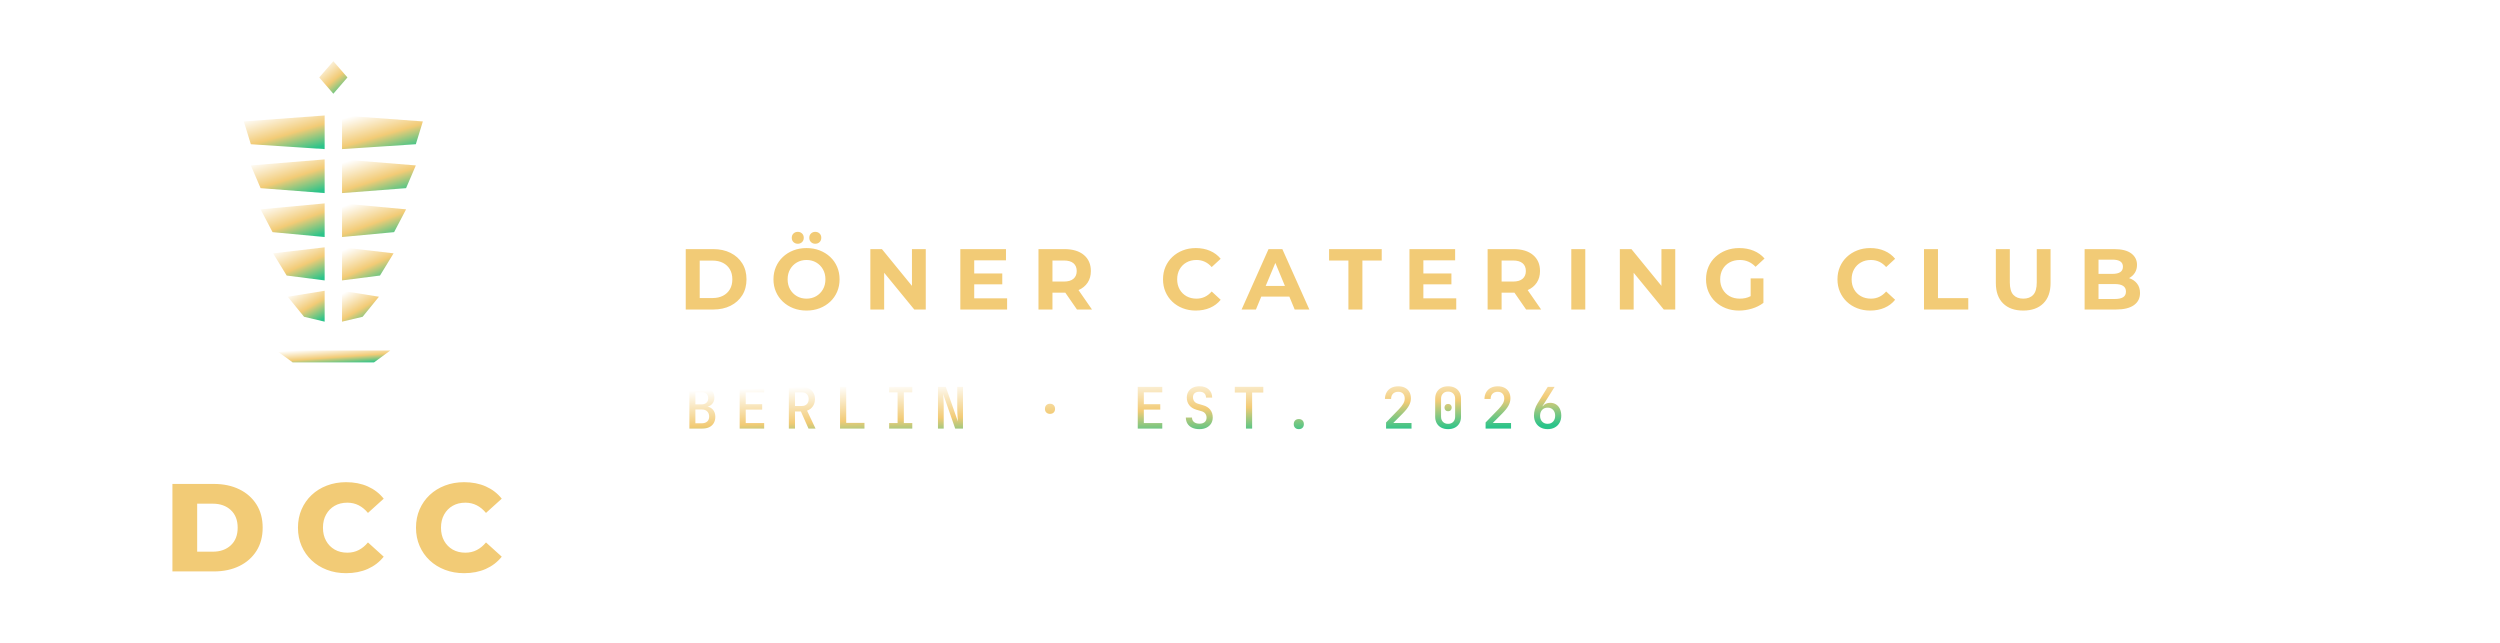
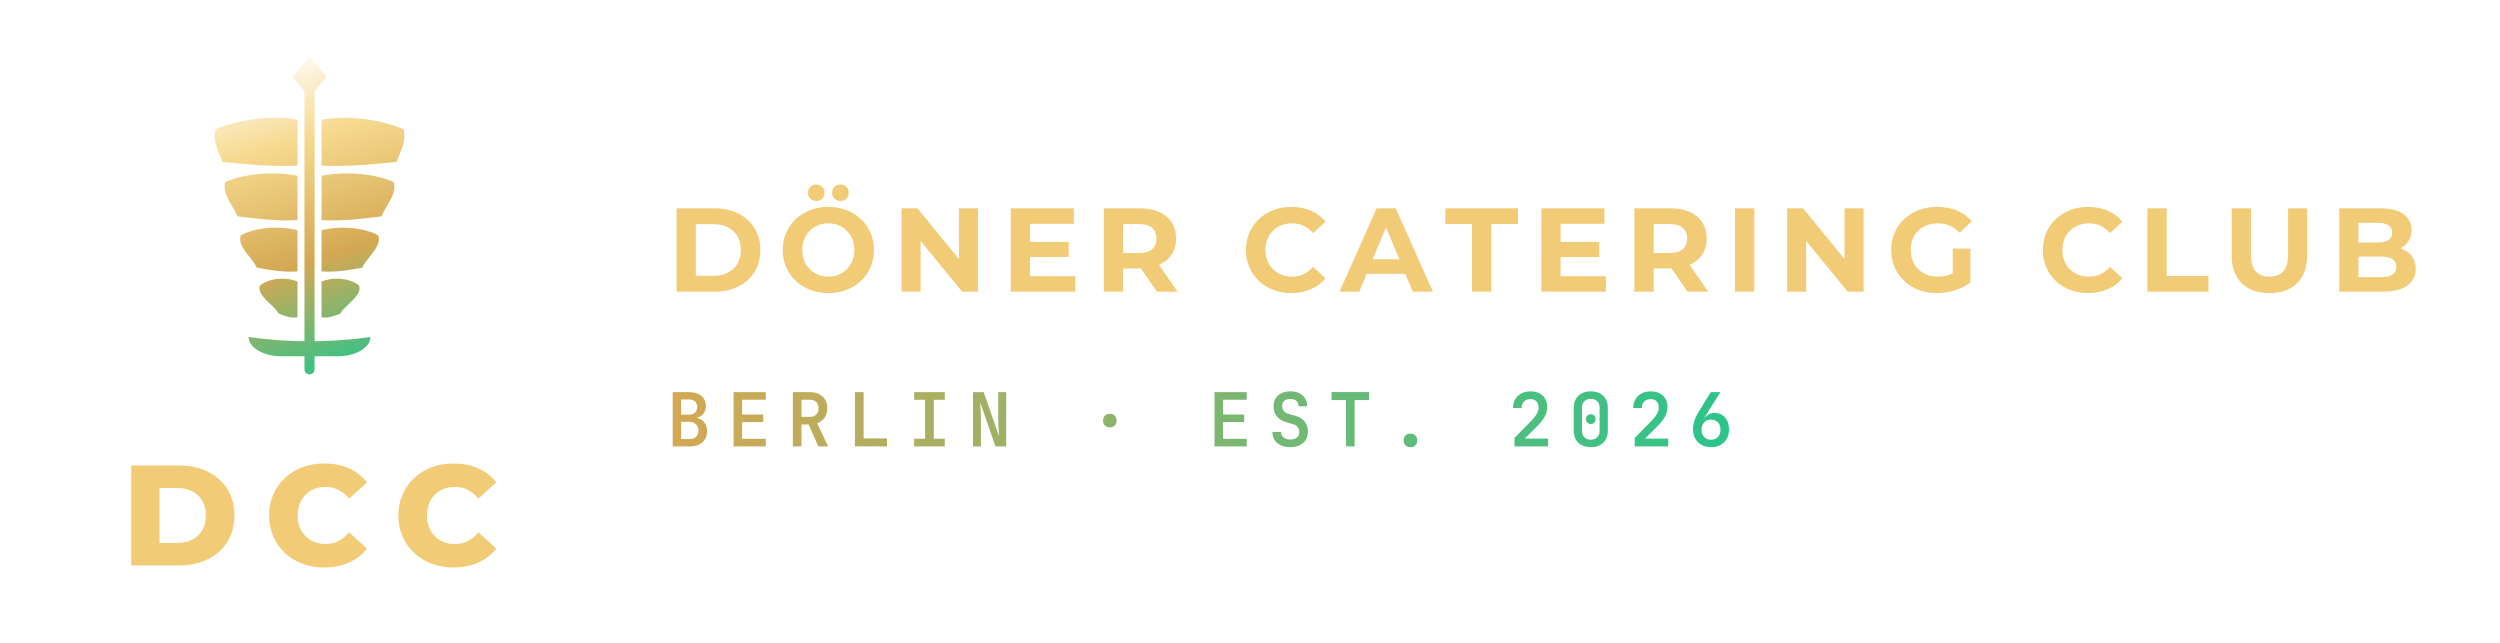
<svg xmlns="http://www.w3.org/2000/svg" viewBox="0 0 420 108" width="420" height="108" role="img" aria-label="DCC Döner Catering Club — logo-primary (ember)">
  <defs>
-     <linearGradient id="dcc-spit-logo-primary-ember" x1="15%" y1="0%" x2="85%" y2="100%">
+     <linearGradient id="dcc-spit-logo-primary-ember" gradientUnits="userSpaceOnUse" x1="43.93" y1="9.35" x2="60.07" y2="62.27">
      <stop offset="0%" stop-color="#FFFFFF" />
-       <stop offset="56%" stop-color="#F2CB76" />
+       <stop offset="28%" stop-color="#F6D98E" />
+       <stop offset="64%" stop-color="#D4A853" />
+       <stop offset="100%" stop-color="#2BC48A" />
+     </linearGradient>
+     <linearGradient id="dcc-spit-logo-primary-ember-text" gradientUnits="userSpaceOnUse" x1="112.00" y1="0.00" x2="291.00" y2="0.00">
+       <stop offset="0%" stop-color="#D4A853" />
      <stop offset="100%" stop-color="#2BC48A" />
    </linearGradient>
  </defs>
-   <line x1="56.00" y1="13.47" x2="56.00" y2="64.07" stroke="url(#dcc-spit-logo-primary-ember)" stroke-width="1.37" stroke-linecap="round" />
-   <polygon points="56.00,10.28 58.37,13.01 56.00,15.75 53.63,13.01" fill="url(#dcc-spit-logo-primary-ember)" />
-   <path d="M 54.54,19.40 L 40.96,20.40 L 42.14,24.23 L 54.54,25.05 Z" fill="url(#dcc-spit-logo-primary-ember)" />
-   <path d="M 57.46,19.40 L 71.04,20.40 L 69.86,24.23 L 57.46,25.05 Z" fill="url(#dcc-spit-logo-primary-ember)" />
-   <path d="M 54.54,26.78 L 42.14,27.79 L 43.78,31.61 L 54.54,32.44 Z" fill="url(#dcc-spit-logo-primary-ember)" />
-   <path d="M 57.46,26.78 L 69.86,27.79 L 68.22,31.61 L 57.46,32.44 Z" fill="url(#dcc-spit-logo-primary-ember)" />
-   <path d="M 54.54,34.17 L 43.78,35.17 L 45.79,39.00 L 54.54,39.82 Z" fill="url(#dcc-spit-logo-primary-ember)" />
-   <path d="M 57.46,34.17 L 68.22,35.17 L 66.21,39.00 L 57.46,39.82 Z" fill="url(#dcc-spit-logo-primary-ember)" />
-   <path d="M 54.54,41.55 L 45.88,42.56 L 48.16,46.29 L 54.54,47.11 Z" fill="url(#dcc-spit-logo-primary-ember)" />
-   <path d="M 57.46,41.55 L 66.12,42.56 L 63.84,46.29 L 57.46,47.11 Z" fill="url(#dcc-spit-logo-primary-ember)" />
-   <path d="M 54.54,48.85 L 48.34,49.85 L 51.08,53.22 L 54.54,54.04 Z" fill="url(#dcc-spit-logo-primary-ember)" />
-   <path d="M 57.46,48.85 L 63.66,49.85 L 60.92,53.22 L 57.46,54.04 Z" fill="url(#dcc-spit-logo-primary-ember)" />
-   <path d="M 46.43,58.88 L 65.57,58.88 L 62.84,60.88 L 49.16,60.88 Z" fill="url(#dcc-spit-logo-primary-ember)" />
-   <path d="M28.967 96.0V81.3H35.918Q38.354 81.3 40.202 82.203Q42.05 83.106 43.09 84.754Q44.129 86.403 44.129 88.65Q44.129 90.897 43.09 92.546Q42.05 94.194 40.202 95.097Q38.354 96.0 35.918 96.0ZM33.125 92.682H35.75Q37.619 92.682 38.774 91.611Q39.929 90.54 39.929 88.65Q39.929 86.76 38.774 85.689Q37.619 84.618 35.75 84.618H33.125ZM58.142 96.294Q56.399 96.294 54.919 95.727Q53.438 95.16 52.357 94.142Q51.275 93.123 50.666 91.727Q50.057 90.33 50.057 88.65Q50.057 86.97 50.666 85.573Q51.275 84.177 52.357 83.159Q53.438 82.14 54.919 81.573Q56.399 81.006 58.142 81.006Q60.179 81.006 61.785 81.72Q63.392 82.434 64.463 83.778L61.817 86.172Q61.124 85.332 60.263 84.891Q59.402 84.45 58.352 84.45Q57.134 84.45 56.221 84.975Q55.307 85.5 54.782 86.445Q54.257 87.39 54.257 88.65Q54.257 89.91 54.782 90.855Q55.307 91.8 56.221 92.325Q57.134 92.85 58.352 92.85Q59.402 92.85 60.263 92.409Q61.124 91.968 61.817 91.128L64.463 93.522Q63.392 94.866 61.785 95.58Q60.179 96.294 58.142 96.294ZM77.972 96.294Q76.229 96.294 74.749 95.727Q73.268 95.16 72.186 94.142Q71.105 93.123 70.496 91.727Q69.887 90.33 69.887 88.65Q69.887 86.97 70.496 85.573Q71.105 84.177 72.186 83.159Q73.268 82.14 74.749 81.573Q76.229 81.006 77.972 81.006Q80.009 81.006 81.615 81.72Q83.222 82.434 84.293 83.778L81.647 86.172Q80.954 85.332 80.093 84.891Q79.232 84.45 78.182 84.45Q76.964 84.45 76.05 84.975Q75.137 85.5 74.612 86.445Q74.087 87.39 74.087 88.65Q74.087 89.91 74.612 90.855Q75.137 91.8 76.05 92.325Q76.964 92.85 78.182 92.85Q79.232 92.85 80.093 92.409Q80.954 91.968 81.647 91.128L84.293 93.522Q83.222 94.866 81.615 95.58Q80.009 96.294 77.972 96.294Z" fill="#F2CB76" />
-   <path d="M115.204 52.0V41.85H119.814Q121.468 41.85 122.729 42.481Q123.99 43.111 124.701 44.25Q125.412 45.388 125.412 46.925Q125.412 48.462 124.701 49.6Q123.99 50.739 122.729 51.369Q121.468 52.0 119.814 52.0ZM117.552 50.072H119.698Q120.713 50.072 121.46 49.687Q122.207 49.303 122.62 48.6Q123.034 47.897 123.034 46.925Q123.034 45.953 122.62 45.25Q122.207 44.547 121.46 44.163Q120.713 43.779 119.698 43.779H117.552ZM135.496 52.174Q134.293 52.174 133.285 51.782Q132.277 51.391 131.523 50.68Q130.769 49.97 130.356 49.013Q129.942 48.056 129.942 46.925Q129.942 45.794 130.356 44.837Q130.769 43.88 131.523 43.169Q132.277 42.459 133.285 42.068Q134.293 41.676 135.496 41.676Q136.7 41.676 137.707 42.068Q138.715 42.459 139.469 43.162Q140.223 43.865 140.636 44.83Q141.05 45.794 141.05 46.925Q141.05 48.056 140.636 49.02Q140.223 49.984 139.469 50.688Q138.715 51.391 137.707 51.782Q136.7 52.174 135.496 52.174ZM135.496 50.173Q136.395 50.173 137.113 49.76Q137.831 49.346 138.251 48.614Q138.672 47.882 138.672 46.925Q138.672 45.968 138.251 45.236Q137.831 44.504 137.113 44.09Q136.395 43.677 135.496 43.677Q134.597 43.677 133.879 44.09Q133.162 44.504 132.741 45.236Q132.321 45.968 132.321 46.925Q132.321 47.882 132.741 48.614Q133.162 49.346 133.879 49.76Q134.597 50.173 135.496 50.173ZM134.032 40.951Q133.597 40.951 133.307 40.675Q133.017 40.4 133.017 39.951Q133.017 39.501 133.307 39.226Q133.597 38.95 134.032 38.95Q134.452 38.95 134.742 39.226Q135.032 39.501 135.032 39.951Q135.032 40.4 134.742 40.675Q134.452 40.951 134.032 40.951ZM136.961 40.951Q136.54 40.951 136.25 40.675Q135.96 40.4 135.96 39.951Q135.96 39.501 136.25 39.226Q136.54 38.95 136.961 38.95Q137.396 38.95 137.686 39.226Q137.976 39.501 137.976 39.951Q137.976 40.4 137.686 40.675Q137.396 40.951 136.961 40.951ZM146.219 52.0V41.85H148.162L153.208 48.027V41.85H155.528V52.0H153.599L148.539 45.823V52.0ZM161.335 52.0V41.85H169.005V43.735H163.669V45.939H168.382V47.766H163.669V50.115H169.194V52.0ZM174.464 52.0V41.85H178.8Q180.917 41.85 182.091 42.836Q183.266 43.822 183.266 45.533Q183.266 46.664 182.722 47.483Q182.178 48.303 181.192 48.737L183.454 52.0H180.931L178.974 49.172Q178.916 49.172 178.858 49.172H176.813V52.0ZM176.813 47.302H178.727Q179.8 47.302 180.344 46.831Q180.888 46.359 180.888 45.533Q180.888 44.692 180.344 44.228Q179.8 43.764 178.727 43.764H176.813ZM200.883 52.174Q199.708 52.174 198.7 51.782Q197.693 51.391 196.953 50.688Q196.214 49.984 195.8 49.028Q195.387 48.071 195.387 46.925Q195.387 45.779 195.8 44.822Q196.214 43.865 196.96 43.162Q197.707 42.459 198.708 42.068Q199.708 41.676 200.897 41.676Q202.217 41.676 203.29 42.14Q204.363 42.604 205.073 43.474L203.565 44.866Q202.521 43.677 201.013 43.677Q200.056 43.677 199.324 44.09Q198.592 44.504 198.178 45.236Q197.765 45.968 197.765 46.925Q197.765 47.882 198.178 48.614Q198.592 49.346 199.324 49.76Q200.056 50.173 201.013 50.173Q202.521 50.173 203.565 48.969L205.073 50.361Q204.363 51.246 203.29 51.71Q202.217 52.174 200.883 52.174ZM208.589 52.0 213.113 41.85H215.433L219.972 52.0H217.507L216.608 49.825H211.895L210.996 52.0ZM212.635 48.041H215.868L214.259 44.17ZM226.533 52.0V43.764H223.285V41.85H232.13V43.764H228.882V52.0ZM236.791 52.0V41.85H244.462V43.735H239.126V45.939H243.838V47.766H239.126V50.115H244.65V52.0ZM249.921 52.0V41.85H254.256Q256.373 41.85 257.548 42.836Q258.722 43.822 258.722 45.533Q258.722 46.664 258.178 47.483Q257.635 48.303 256.649 48.737L258.911 52.0H256.388L254.43 49.172Q254.372 49.172 254.314 49.172H252.27V52.0ZM252.27 47.302H254.184Q255.257 47.302 255.8 46.831Q256.344 46.359 256.344 45.533Q256.344 44.692 255.8 44.228Q255.257 43.764 254.184 43.764H252.27ZM263.978 52.0V41.85H266.327V52.0ZM272.134 52.0V41.85H274.077L279.123 48.027V41.85H281.443V52.0H279.515L274.454 45.823V52.0ZM292.151 52.174Q290.948 52.174 289.94 51.782Q288.932 51.391 288.185 50.688Q287.439 49.984 287.025 49.028Q286.612 48.071 286.612 46.925Q286.612 45.779 287.025 44.822Q287.439 43.865 288.192 43.162Q288.947 42.459 289.962 42.068Q290.977 41.676 292.195 41.676Q293.529 41.676 294.616 42.126Q295.704 42.575 296.443 43.431L294.935 44.822Q293.848 43.677 292.311 43.677Q291.325 43.677 290.578 44.083Q289.831 44.489 289.411 45.221Q288.99 45.953 288.99 46.925Q288.99 47.867 289.411 48.607Q289.831 49.346 290.571 49.76Q291.31 50.173 292.282 50.173Q292.76 50.173 293.217 50.079Q293.674 49.984 294.109 49.752V46.766H296.255V50.883Q295.414 51.522 294.326 51.848Q293.239 52.174 292.151 52.174ZM314.19 52.174Q313.016 52.174 312.008 51.782Q311 51.391 310.261 50.688Q309.522 49.984 309.108 49.028Q308.695 48.071 308.695 46.925Q308.695 45.779 309.108 44.822Q309.522 43.865 310.268 43.162Q311.015 42.459 312.015 42.068Q313.016 41.676 314.205 41.676Q315.524 41.676 316.597 42.14Q317.671 42.604 318.381 43.474L316.873 44.866Q315.829 43.677 314.321 43.677Q313.364 43.677 312.632 44.09Q311.899 44.504 311.486 45.236Q311.073 45.968 311.073 46.925Q311.073 47.882 311.486 48.614Q311.899 49.346 312.632 49.76Q313.364 50.173 314.321 50.173Q315.829 50.173 316.873 48.969L318.381 50.361Q317.671 51.246 316.597 51.71Q315.524 52.174 314.19 52.174ZM323.231 52.0V41.85H325.58V50.086H330.67V52.0ZM339.899 52.174Q337.738 52.174 336.52 50.971Q335.302 49.767 335.302 47.534V41.85H337.651V47.447Q337.651 48.897 338.246 49.535Q338.84 50.173 339.913 50.173Q340.986 50.173 341.581 49.535Q342.175 48.897 342.175 47.447V41.85H344.495V47.534Q344.495 49.767 343.277 50.971Q342.059 52.174 339.899 52.174ZM350.215 52.0V41.85H355.174Q357.088 41.85 358.052 42.575Q359.017 43.3 359.017 44.489Q359.017 45.258 358.661 45.823Q358.306 46.389 357.683 46.722Q358.524 46.998 359.024 47.636Q359.524 48.273 359.524 49.23Q359.524 50.535 358.495 51.268Q357.465 52.0 355.464 52.0ZM352.55 50.231H355.29Q356.204 50.231 356.682 49.934Q357.161 49.636 357.161 48.984Q357.161 47.722 355.29 47.722H352.55ZM352.55 46.011H354.884Q356.653 46.011 356.653 44.808Q356.653 43.619 354.884 43.619H352.55Z" fill="#F2CB76" />
-   <path d="M115.815 72.0V64.992H117.883Q118.875 64.992 119.444 65.473Q120.014 65.955 120.014 66.801Q120.014 67.276 119.808 67.628Q119.602 67.98 119.236 68.172Q118.869 68.364 118.379 68.357V68.265Q118.91 68.255 119.312 68.464Q119.715 68.674 119.944 69.072Q120.174 69.47 120.174 70.028Q120.174 70.629 119.912 71.075Q119.649 71.521 119.165 71.76Q118.682 72.0 118.01 72.0ZM116.824 71.107H117.925Q118.489 71.107 118.815 70.807Q119.141 70.507 119.141 69.985Q119.141 69.449 118.815 69.121Q118.489 68.793 117.925 68.793H116.824ZM116.824 67.929H117.871Q118.386 67.929 118.684 67.653Q118.981 67.377 118.981 66.905Q118.981 66.431 118.687 66.158Q118.394 65.885 117.877 65.885H116.824ZM124.262 72.0V64.992H128.381V65.912H125.284V67.903H128.045V68.816H125.284V71.08H128.381V72.0ZM132.525 72.0V64.992H134.721Q135.382 64.992 135.876 65.248Q136.369 65.504 136.641 65.964Q136.914 66.423 136.914 67.043Q136.914 67.744 136.556 68.262Q136.197 68.779 135.584 68.986L137.01 72.0H135.828L134.547 69.122H133.559V72.0ZM133.559 68.203H134.721Q135.241 68.203 135.549 67.893Q135.857 67.582 135.857 67.063Q135.857 66.531 135.549 66.221Q135.241 65.911 134.721 65.911H133.559ZM141.126 72.0V64.992H142.163V71.046H145.23V72.0ZM149.376 72.0V71.075H150.795V65.917H149.376V64.992H153.264V65.917H151.845V71.075H153.264V72.0ZM157.578 72.0V64.992H158.888L160.931 70.819Q160.909 70.545 160.88 70.16Q160.852 69.775 160.835 69.363Q160.818 68.951 160.818 68.611V64.992H161.782V72.0H160.472L158.442 66.173Q158.464 66.426 158.486 66.798Q158.508 67.17 158.525 67.572Q158.542 67.974 158.542 68.323V72.0ZM176.4 69.527Q176.012 69.527 175.782 69.3Q175.551 69.073 175.551 68.692Q175.551 68.294 175.782 68.062Q176.012 67.83 176.4 67.83Q176.791 67.83 177.02 68.062Q177.249 68.294 177.249 68.692Q177.249 69.073 177.02 69.3Q176.791 69.527 176.4 69.527ZM191.142 72.0V64.992H195.261V65.912H192.164V67.903H194.925V68.816H192.164V71.08H195.261V72.0ZM201.507 72.096Q200.801 72.096 200.291 71.86Q199.781 71.624 199.503 71.186Q199.226 70.748 199.219 70.147H200.256Q200.256 70.623 200.59 70.9Q200.924 71.177 201.516 71.177Q202.074 71.177 202.389 70.908Q202.704 70.64 202.704 70.164Q202.704 69.776 202.488 69.488Q202.273 69.2 201.874 69.089L200.995 68.832Q200.223 68.614 199.803 68.08Q199.382 67.546 199.382 66.807Q199.382 66.227 199.645 65.797Q199.908 65.368 200.387 65.129Q200.865 64.889 201.515 64.889Q202.482 64.889 203.061 65.409Q203.639 65.928 203.646 66.797H202.609Q202.609 66.333 202.32 66.071Q202.031 65.808 201.502 65.808Q200.988 65.808 200.704 66.052Q200.419 66.297 200.419 66.736Q200.419 67.131 200.634 67.417Q200.848 67.704 201.249 67.821L202.145 68.088Q202.915 68.306 203.328 68.841Q203.741 69.376 203.741 70.13Q203.741 70.717 203.462 71.161Q203.183 71.604 202.681 71.85Q202.179 72.096 201.507 72.096ZM209.322 72.0V65.94H207.445V64.985H212.235V65.94H210.358V72.0ZM218.2 72.096Q217.812 72.096 217.582 71.869Q217.351 71.642 217.351 71.261Q217.351 70.863 217.582 70.631Q217.812 70.399 218.2 70.399Q218.591 70.399 218.82 70.631Q219.049 70.863 219.049 71.261Q219.049 71.642 218.82 71.869Q218.591 72.096 218.2 72.096ZM232.86 72.0V70.976L235.027 68.738Q235.528 68.213 235.761 67.796Q235.995 67.379 235.995 66.968Q235.995 66.431 235.702 66.127Q235.41 65.822 234.902 65.822Q234.342 65.822 234.023 66.141Q233.705 66.459 233.705 67.018H232.668Q232.681 66.367 232.961 65.89Q233.24 65.412 233.741 65.154Q234.241 64.896 234.91 64.896Q235.558 64.896 236.036 65.144Q236.513 65.391 236.772 65.843Q237.032 66.294 237.032 66.915Q237.032 67.536 236.709 68.133Q236.387 68.73 235.661 69.459L234.071 71.06H237.136V72.0ZM243.281 72.096Q242.62 72.096 242.131 71.839Q241.643 71.581 241.377 71.113Q241.11 70.645 241.11 70.018V66.974Q241.11 66.341 241.377 65.875Q241.643 65.41 242.131 65.153Q242.619 64.896 243.28 64.896Q243.95 64.896 244.433 65.153Q244.917 65.41 245.183 65.875Q245.45 66.341 245.45 66.974V70.018Q245.45 70.645 245.183 71.113Q244.917 71.581 244.43 71.839Q243.943 72.096 243.281 72.096ZM243.281 71.204Q243.819 71.204 244.14 70.876Q244.462 70.548 244.462 70.018V66.974Q244.462 66.444 244.14 66.116Q243.819 65.788 243.28 65.788Q242.741 65.788 242.42 66.116Q242.098 66.444 242.098 66.974V70.018Q242.098 70.548 242.421 70.876Q242.744 71.204 243.281 71.204ZM243.281 69.091Q243.009 69.091 242.842 68.92Q242.675 68.748 242.675 68.466Q242.675 68.194 242.842 68.028Q243.008 67.862 243.281 67.862Q243.554 67.862 243.719 68.028Q243.885 68.194 243.885 68.466Q243.885 68.748 243.719 68.919Q243.553 69.091 243.281 69.091ZM249.58 72.0V70.976L251.747 68.738Q252.248 68.213 252.481 67.796Q252.715 67.379 252.715 66.968Q252.715 66.431 252.422 66.127Q252.13 65.822 251.622 65.822Q251.062 65.822 250.743 66.141Q250.425 66.459 250.425 67.018H249.388Q249.401 66.367 249.681 65.89Q249.96 65.412 250.461 65.154Q250.961 64.896 251.63 64.896Q252.278 64.896 252.756 65.144Q253.233 65.391 253.492 65.843Q253.752 66.294 253.752 66.915Q253.752 67.536 253.429 68.133Q253.107 68.73 252.381 69.459L250.791 71.06H253.856V72.0ZM260.007 72.096Q259.316 72.096 258.798 71.807Q258.281 71.518 257.994 70.998Q257.707 70.478 257.707 69.791Q257.707 69.277 257.865 68.75Q258.024 68.222 258.322 67.746L260.024 64.992H261.177L259.147 68.22L259.194 68.251Q259.385 67.971 259.706 67.821Q260.027 67.671 260.426 67.671Q260.994 67.671 261.413 67.939Q261.833 68.206 262.063 68.691Q262.293 69.177 262.293 69.837Q262.293 70.512 262.006 71.021Q261.719 71.53 261.209 71.813Q260.7 72.096 260.007 72.096ZM260 71.198Q260.571 71.198 260.92 70.827Q261.268 70.455 261.268 69.843Q261.268 69.228 260.92 68.855Q260.572 68.482 260 68.482Q259.429 68.482 259.08 68.855Q258.732 69.228 258.732 69.843Q258.732 70.455 259.08 70.827Q259.428 71.198 260 71.198Z" fill="url(#dcc-spit-logo-primary-ember)" />
+   <rect x="51.15" y="14.46" width="1.70" height="48.44" rx="0.85" fill="url(#dcc-spit-logo-primary-ember)" />
+   <path d="M 52.00,9.35 Q 53.97,11.77 54.87,12.93 Q 53.97,14.10 52.00,16.25 Q 50.03,14.10 49.13,12.93 Q 50.03,11.77 52.00,9.35 Z" fill="url(#dcc-spit-logo-primary-ember)" />
+   <path d="M 49.98,20.11 C 43.79,19.03 37.86,20.92 36.21,21.73 C 35.63,23.69 36.88,25.77 37.38,27.20 C 40.53,27.51 45.57,28.05 49.98,27.82 Z" fill="url(#dcc-spit-logo-primary-ember)" />
+   <path d="M 54.02,20.11 C 60.21,19.03 66.14,20.92 67.79,21.73 C 68.37,23.69 67.12,25.77 66.62,27.20 C 63.47,27.51 58.43,28.05 54.02,27.82 Z" fill="url(#dcc-spit-logo-primary-ember)" />
+   <path d="M 49.98,29.53 C 44.51,28.45 39.29,29.80 37.83,30.61 C 37.24,32.67 39.40,34.85 39.89,36.35 C 42.41,36.66 46.45,37.20 49.98,36.98 Z" fill="url(#dcc-spit-logo-primary-ember)" />
+   <path d="M 54.02,29.53 C 59.49,28.45 64.71,29.80 66.17,30.61 C 66.76,32.67 64.60,34.85 64.11,36.35 C 61.59,36.66 57.55,37.20 54.02,36.98 Z" fill="url(#dcc-spit-logo-primary-ember)" />
+   <path d="M 49.98,38.68 C 45.68,37.60 41.57,38.77 40.43,39.58 C 39.84,41.51 42.63,43.56 43.12,44.96 C 44.83,45.27 47.58,45.81 49.98,45.59 Z" fill="url(#dcc-spit-logo-primary-ember)" />
+   <path d="M 54.02,38.68 C 58.32,37.60 62.43,38.77 63.57,39.58 C 64.16,41.51 61.37,43.56 60.88,44.96 C 59.17,45.27 56.42,45.81 54.02,45.59 Z" fill="url(#dcc-spit-logo-primary-ember)" />
+   <path d="M 49.98,47.29 C 47.14,46.21 44.42,47.20 43.66,48.01 C 43.07,49.69 46.30,51.46 46.80,52.67 C 47.59,52.99 48.87,53.53 49.98,53.30 Z" fill="url(#dcc-spit-logo-primary-ember)" />
+   <path d="M 54.02,47.29 C 56.86,46.21 59.58,47.20 60.34,48.01 C 60.93,49.69 57.70,51.46 57.20,52.67 C 56.41,52.99 55.13,53.53 54.02,53.30 Z" fill="url(#dcc-spit-logo-primary-ember)" />
+   <path d="M 41.77,56.62 Q 52.00,58.06 62.23,56.62 C 62.23,58.50 59.54,59.85 56.84,59.85 L 47.16,59.85 C 44.46,59.85 41.77,58.50 41.77,56.62 Z" fill="url(#dcc-spit-logo-primary-ember)" />
+   <path d="M22.048 95.0V78.2H29.992Q32.776 78.2 34.888 79.232Q37.0 80.264 38.188 82.148Q39.376 84.032 39.376 86.6Q39.376 89.168 38.188 91.052Q37.0 92.936 34.888 93.968Q32.776 95.0 29.992 95.0ZM26.8 91.208H29.8Q31.936 91.208 33.256 89.984Q34.576 88.76 34.576 86.6Q34.576 84.44 33.256 83.216Q31.936 81.992 29.8 81.992H26.8ZM54.448 95.336Q52.456 95.336 50.764 94.688Q49.072 94.04 47.836 92.876Q46.6 91.712 45.904 90.116Q45.208 88.52 45.208 86.6Q45.208 84.68 45.904 83.084Q46.6 81.488 47.836 80.324Q49.072 79.16 50.764 78.512Q52.456 77.864 54.448 77.864Q56.776 77.864 58.612 78.68Q60.448 79.496 61.672 81.032L58.648 83.768Q57.856 82.808 56.872 82.304Q55.888 81.8 54.688 81.8Q53.296 81.8 52.252 82.4Q51.208 83.0 50.608 84.08Q50.008 85.16 50.008 86.6Q50.008 88.04 50.608 89.12Q51.208 90.2 52.252 90.8Q53.296 91.4 54.688 91.4Q55.888 91.4 56.872 90.896Q57.856 90.392 58.648 89.432L61.672 92.168Q60.448 93.704 58.612 94.52Q56.776 95.336 54.448 95.336ZM76.168 95.336Q74.176 95.336 72.484 94.688Q70.792 94.04 69.556 92.876Q68.32 91.712 67.624 90.116Q66.928 88.52 66.928 86.6Q66.928 84.68 67.624 83.084Q68.32 81.488 69.556 80.324Q70.792 79.16 72.484 78.512Q74.176 77.864 76.168 77.864Q78.496 77.864 80.332 78.68Q82.168 79.496 83.392 81.032L80.368 83.768Q79.576 82.808 78.592 82.304Q77.608 81.8 76.408 81.8Q75.016 81.8 73.972 82.4Q72.928 83.0 72.328 84.08Q71.728 85.16 71.728 86.6Q71.728 88.04 72.328 89.12Q72.928 90.2 73.972 90.8Q75.016 91.4 76.408 91.4Q77.608 91.4 78.592 90.896Q79.576 90.392 80.368 89.432L83.392 92.168Q82.168 93.704 80.332 94.52Q78.496 95.336 76.168 95.336Z" fill="#F2CB76" />
+   <path d="M113.66 49.0V35.0H120.02Q122.3 35.0 124.04 35.87Q125.78 36.74 126.76 38.31Q127.74 39.88 127.74 42.0Q127.74 44.12 126.76 45.69Q125.78 47.26 124.04 48.13Q122.3 49.0 120.02 49.0ZM116.9 46.34H119.86Q121.26 46.34 122.29 45.81Q123.32 45.28 123.89 44.31Q124.46 43.34 124.46 42.0Q124.46 40.66 123.89 39.69Q123.32 38.72 122.29 38.19Q121.26 37.66 119.86 37.66H116.9ZM139.16 49.24Q137.5 49.24 136.11 48.7Q134.72 48.16 133.68 47.18Q132.64 46.2 132.07 44.88Q131.5 43.56 131.5 42.0Q131.5 40.44 132.07 39.12Q132.64 37.8 133.68 36.82Q134.72 35.84 136.11 35.3Q137.5 34.76 139.16 34.76Q140.82 34.76 142.21 35.3Q143.6 35.84 144.64 36.81Q145.68 37.78 146.25 39.11Q146.82 40.44 146.82 42.0Q146.82 43.56 146.25 44.89Q145.68 46.22 144.64 47.19Q143.6 48.16 142.21 48.7Q140.82 49.24 139.16 49.24ZM139.16 46.48Q140.4 46.48 141.39 45.91Q142.38 45.34 142.96 44.33Q143.54 43.32 143.54 42.0Q143.54 40.68 142.96 39.67Q142.38 38.66 141.39 38.09Q140.4 37.52 139.16 37.52Q137.92 37.52 136.93 38.09Q135.94 38.66 135.36 39.67Q134.78 40.68 134.78 42.0Q134.78 43.32 135.36 44.33Q135.94 45.34 136.93 45.91Q137.92 46.48 139.16 46.48ZM137.14 33.76Q136.54 33.76 136.14 33.38Q135.74 33.0 135.74 32.38Q135.74 31.76 136.14 31.38Q136.54 31.0 137.14 31.0Q137.72 31.0 138.12 31.38Q138.52 31.76 138.52 32.38Q138.52 33.0 138.12 33.38Q137.72 33.76 137.14 33.76ZM141.18 33.76Q140.6 33.76 140.2 33.38Q139.8 33.0 139.8 32.38Q139.8 31.76 140.2 31.38Q140.6 31.0 141.18 31.0Q141.78 31.0 142.18 31.38Q142.58 31.76 142.58 32.38Q142.58 33.0 142.18 33.38Q141.78 33.76 141.18 33.76ZM151.46 49.0V35.0H154.14L161.1 43.52V35.0H164.3V49.0H161.64L154.66 40.48V49.0ZM169.82 49.0V35.0H180.4V37.6H173.04V40.64H179.54V43.16H173.04V46.4H180.66V49.0ZM185.44 49.0V35.0H191.42Q194.34 35.0 195.96 36.36Q197.58 37.72 197.58 40.08Q197.58 41.64 196.83 42.77Q196.08 43.9 194.72 44.5L197.84 49.0H194.36L191.66 45.1Q191.58 45.1 191.5 45.1H188.68V49.0ZM188.68 42.52H191.32Q192.8 42.52 193.55 41.87Q194.3 41.22 194.3 40.08Q194.3 38.92 193.55 38.28Q192.8 37.64 191.32 37.64H188.68ZM216.9 49.24Q215.28 49.24 213.89 48.7Q212.5 48.16 211.48 47.19Q210.46 46.22 209.89 44.9Q209.32 43.58 209.32 42.0Q209.32 40.42 209.89 39.1Q210.46 37.78 211.49 36.81Q212.52 35.84 213.9 35.3Q215.28 34.76 216.92 34.76Q218.74 34.76 220.22 35.4Q221.7 36.04 222.68 37.24L220.6 39.16Q219.16 37.52 217.08 37.52Q215.76 37.52 214.75 38.09Q213.74 38.66 213.17 39.67Q212.6 40.68 212.6 42.0Q212.6 43.32 213.17 44.33Q213.74 45.34 214.75 45.91Q215.76 46.48 217.08 46.48Q219.16 46.48 220.6 44.82L222.68 46.74Q221.7 47.96 220.22 48.6Q218.74 49.24 216.9 49.24ZM225.04 49.0 231.28 35.0H234.48L240.74 49.0H237.34L236.1 46.0H229.6L228.36 49.0ZM230.62 43.54H235.08L232.86 38.2ZM247.3 49.0V37.64H242.82V35.0H255.02V37.64H250.54V49.0ZM258.96 49.0V35.0H269.54V37.6H262.18V40.64H268.68V43.16H262.18V46.4H269.8V49.0ZM274.58 49.0V35.0H280.56Q283.48 35.0 285.1 36.36Q286.72 37.72 286.72 40.08Q286.72 41.64 285.97 42.77Q285.22 43.9 283.86 44.5L286.98 49.0H283.5L280.8 45.1Q280.72 45.1 280.64 45.1H277.82V49.0ZM277.82 42.52H280.46Q281.94 42.52 282.69 41.87Q283.44 41.22 283.44 40.08Q283.44 38.92 282.69 38.28Q281.94 37.64 280.46 37.64H277.82ZM291.48 49.0V35.0H294.72V49.0ZM300.24 49.0V35.0H302.92L309.88 43.52V35.0H313.08V49.0H310.42L303.44 40.48V49.0ZM325.36 49.24Q323.7 49.24 322.31 48.7Q320.92 48.16 319.89 47.19Q318.86 46.22 318.29 44.9Q317.72 43.58 317.72 42.0Q317.72 40.42 318.29 39.1Q318.86 37.78 319.9 36.81Q320.94 35.84 322.34 35.3Q323.74 34.76 325.42 34.76Q327.26 34.76 328.76 35.38Q330.26 36.0 331.28 37.18L329.2 39.1Q327.7 37.52 325.58 37.52Q324.22 37.52 323.19 38.08Q322.16 38.64 321.58 39.65Q321 40.66 321 42.0Q321 43.3 321.58 44.32Q322.16 45.34 323.18 45.91Q324.2 46.48 325.54 46.48Q326.2 46.48 326.83 46.35Q327.46 46.22 328.06 45.9V41.78H331.02V47.46Q329.86 48.34 328.36 48.79Q326.86 49.24 325.36 49.24ZM350.78 49.24Q349.16 49.24 347.77 48.7Q346.38 48.16 345.36 47.19Q344.34 46.22 343.77 44.9Q343.2 43.58 343.2 42.0Q343.2 40.42 343.77 39.1Q344.34 37.78 345.37 36.81Q346.4 35.84 347.78 35.3Q349.16 34.76 350.8 34.76Q352.62 34.76 354.1 35.4Q355.58 36.04 356.56 37.24L354.48 39.16Q353.04 37.52 350.96 37.52Q349.64 37.52 348.63 38.09Q347.62 38.66 347.05 39.67Q346.48 40.68 346.48 42.0Q346.48 43.32 347.05 44.33Q347.62 45.34 348.63 45.91Q349.64 46.48 350.96 46.48Q353.04 46.48 354.48 44.82L356.56 46.74Q355.58 47.96 354.1 48.6Q352.62 49.24 350.78 49.24ZM360.76 49.0V35.0H364V46.36H371.02V49.0ZM381.26 49.24Q378.28 49.24 376.6 47.58Q374.92 45.92 374.92 42.84V35.0H378.16V42.72Q378.16 44.72 378.98 45.6Q379.8 46.48 381.28 46.48Q382.76 46.48 383.58 45.6Q384.4 44.72 384.4 42.72V35.0H387.6V42.84Q387.6 45.92 385.92 47.58Q384.24 49.24 381.26 49.24ZM393 49.0V35.0H399.84Q402.48 35.0 403.81 36.0Q405.14 37.0 405.14 38.64Q405.14 39.7 404.65 40.48Q404.16 41.26 403.3 41.72Q404.46 42.1 405.15 42.98Q405.84 43.86 405.84 45.18Q405.84 46.98 404.42 47.99Q403 49.0 400.24 49.0ZM396.22 46.56H400Q401.26 46.56 401.92 46.15Q402.58 45.74 402.58 44.84Q402.58 43.1 400 43.1H396.22ZM396.22 40.74H399.44Q401.88 40.74 401.88 39.08Q401.88 37.44 399.44 37.44H396.22Z" fill="#F2CB76" />
+   <path d="M113.013 75.0V65.875H115.756Q117.066 65.875 117.825 66.503Q118.584 67.131 118.584 68.227Q118.584 68.843 118.313 69.299Q118.042 69.754 117.567 70.004Q117.091 70.254 116.471 70.248V70.159Q117.146 70.147 117.667 70.412Q118.187 70.678 118.489 71.188Q118.791 71.697 118.791 72.418Q118.791 73.204 118.441 73.788Q118.091 74.371 117.447 74.685Q116.803 75.0 115.91 75.0ZM114.428 73.766H115.807Q116.515 73.766 116.925 73.389Q117.335 73.012 117.335 72.353Q117.335 71.681 116.925 71.273Q116.515 70.865 115.807 70.865H114.428ZM114.428 69.668H115.74Q116.384 69.668 116.756 69.323Q117.129 68.977 117.129 68.386Q117.129 67.79 116.76 67.449Q116.392 67.109 115.744 67.109H114.428ZM123.239 75.0V65.875H128.655V67.154H124.673V69.636H128.218V70.909H124.673V73.721H128.655V75.0ZM133.201 75.0V65.875H136.075Q136.96 65.875 137.617 66.209Q138.273 66.543 138.636 67.147Q138.998 67.751 138.998 68.566Q138.998 69.475 138.539 70.154Q138.08 70.833 137.294 71.111L139.123 75.0H137.483L135.855 71.313H134.652V75.0ZM134.652 70.03H136.075Q136.742 70.03 137.131 69.644Q137.52 69.258 137.52 68.605Q137.52 67.934 137.131 67.546Q136.742 67.159 136.075 67.159H134.652ZM143.627 75.0V65.875H145.084V73.654H149.015V75.0ZM153.574 75.0V73.709H155.415V67.166H153.574V65.875H158.726V67.166H156.885V73.709H158.726V75.0ZM163.459 75.0V65.875H165.263L167.863 73.356Q167.832 72.977 167.793 72.454Q167.753 71.931 167.729 71.381Q167.705 70.83 167.705 70.392V65.875H169.041V75.0H167.237L164.655 67.519Q164.686 67.864 164.716 68.361Q164.747 68.859 164.771 69.39Q164.795 69.921 164.795 70.373V75.0ZM186.45 71.794Q185.931 71.794 185.622 71.489Q185.313 71.183 185.313 70.671Q185.313 70.139 185.622 69.83Q185.931 69.52 186.45 69.52Q186.975 69.52 187.281 69.83Q187.587 70.139 187.587 70.671Q187.587 71.183 187.281 71.489Q186.975 71.794 186.45 71.794ZM204.039 75.0V65.875H209.455V67.154H205.473V69.636H209.018V70.909H205.473V73.721H209.455V75.0ZM216.778 75.125Q215.85 75.125 215.176 74.814Q214.502 74.503 214.135 73.929Q213.769 73.356 213.762 72.57H215.219Q215.219 73.158 215.638 73.5Q216.057 73.841 216.794 73.841Q217.493 73.841 217.887 73.509Q218.281 73.177 218.281 72.589Q218.281 72.106 218.007 71.748Q217.733 71.391 217.227 71.256L216.128 70.946Q215.091 70.664 214.523 69.959Q213.956 69.253 213.956 68.269Q213.956 67.504 214.304 66.938Q214.652 66.372 215.285 66.058Q215.918 65.743 216.781 65.743Q218.069 65.743 218.836 66.423Q219.602 67.103 219.609 68.243H218.152Q218.152 67.673 217.79 67.35Q217.428 67.027 216.763 67.027Q216.121 67.027 215.767 67.33Q215.413 67.633 215.413 68.18Q215.413 68.671 215.683 69.025Q215.952 69.38 216.454 69.521L217.582 69.844Q218.628 70.126 219.183 70.827Q219.738 71.529 219.738 72.536Q219.738 73.309 219.369 73.893Q219 74.478 218.335 74.801Q217.671 75.125 216.778 75.125ZM226.122 75.0V67.214H223.705V65.868H229.995V67.214H227.578V75.0ZM236.95 75.125Q236.431 75.125 236.122 74.82Q235.813 74.514 235.813 74.002Q235.813 73.47 236.122 73.16Q236.431 72.851 236.95 72.851Q237.475 72.851 237.781 73.16Q238.087 73.47 238.087 74.002Q238.087 74.514 237.781 74.82Q237.475 75.125 236.95 75.125ZM254.428 75.0V73.579L257.266 70.688Q257.89 70.042 258.184 69.523Q258.479 69.004 258.479 68.476Q258.479 67.808 258.115 67.431Q257.752 67.054 257.121 67.054Q256.426 67.054 256.031 67.452Q255.635 67.849 255.635 68.548H254.178Q254.192 67.69 254.56 67.062Q254.927 66.433 255.589 66.092Q256.25 65.75 257.137 65.75Q257.99 65.75 258.619 66.074Q259.247 66.399 259.591 66.986Q259.936 67.574 259.936 68.381Q259.936 69.205 259.512 69.99Q259.089 70.775 258.14 71.711L256.155 73.682H260.064V75.0ZM267.253 75.125Q266.379 75.125 265.736 74.788Q265.092 74.451 264.741 73.84Q264.389 73.229 264.389 72.41V68.465Q264.389 67.64 264.74 67.031Q265.091 66.422 265.735 66.086Q266.378 65.75 267.249 65.75Q268.133 65.75 268.771 66.086Q269.408 66.422 269.759 67.031Q270.111 67.64 270.111 68.465V72.41Q270.111 73.229 269.759 73.84Q269.408 74.451 268.767 74.788Q268.126 75.125 267.253 75.125ZM267.253 73.869Q267.928 73.869 268.329 73.468Q268.73 73.067 268.73 72.41V68.465Q268.73 67.808 268.329 67.407Q267.928 67.006 267.25 67.006Q266.572 67.006 266.171 67.407Q265.77 67.808 265.77 68.465V72.41Q265.77 73.067 266.174 73.468Q266.577 73.869 267.253 73.869ZM267.252 71.23Q266.89 71.23 266.668 71.002Q266.445 70.774 266.445 70.398Q266.445 70.035 266.667 69.815Q266.889 69.595 267.252 69.595Q267.615 69.595 267.835 69.815Q268.055 70.036 268.055 70.397Q268.055 70.772 267.834 71.001Q267.613 71.23 267.252 71.23ZM274.628 75.0V73.579L277.466 70.688Q278.09 70.042 278.384 69.523Q278.679 69.004 278.679 68.476Q278.679 67.808 278.315 67.431Q277.952 67.054 277.321 67.054Q276.626 67.054 276.231 67.452Q275.835 67.849 275.835 68.548H274.378Q274.392 67.69 274.76 67.062Q275.127 66.433 275.789 66.092Q276.45 65.75 277.337 65.75Q278.19 65.75 278.819 66.074Q279.447 66.399 279.791 66.986Q280.136 67.574 280.136 68.381Q280.136 69.205 279.712 69.99Q279.289 70.775 278.34 71.711L276.355 73.682H280.264V75.0ZM287.457 75.125Q286.547 75.125 285.864 74.745Q285.181 74.365 284.802 73.681Q284.423 72.997 284.423 72.093Q284.423 71.434 284.636 70.735Q284.849 70.037 285.236 69.413L287.419 65.875H289.04L286.369 70.102L286.436 70.145Q286.69 69.773 287.111 69.575Q287.532 69.376 288.055 69.376Q288.788 69.376 289.333 69.723Q289.877 70.071 290.177 70.7Q290.477 71.329 290.477 72.182Q290.477 73.062 290.098 73.725Q289.719 74.388 289.046 74.756Q288.372 75.125 287.457 75.125ZM287.45 73.876Q288.167 73.876 288.605 73.415Q289.042 72.953 289.042 72.193Q289.042 71.428 288.605 70.963Q288.168 70.499 287.45 70.499Q286.733 70.499 286.295 70.963Q285.858 71.428 285.858 72.193Q285.858 72.953 286.295 73.415Q286.732 73.876 287.45 73.876Z" fill="url(#dcc-spit-logo-primary-ember-text)" />
</svg>
